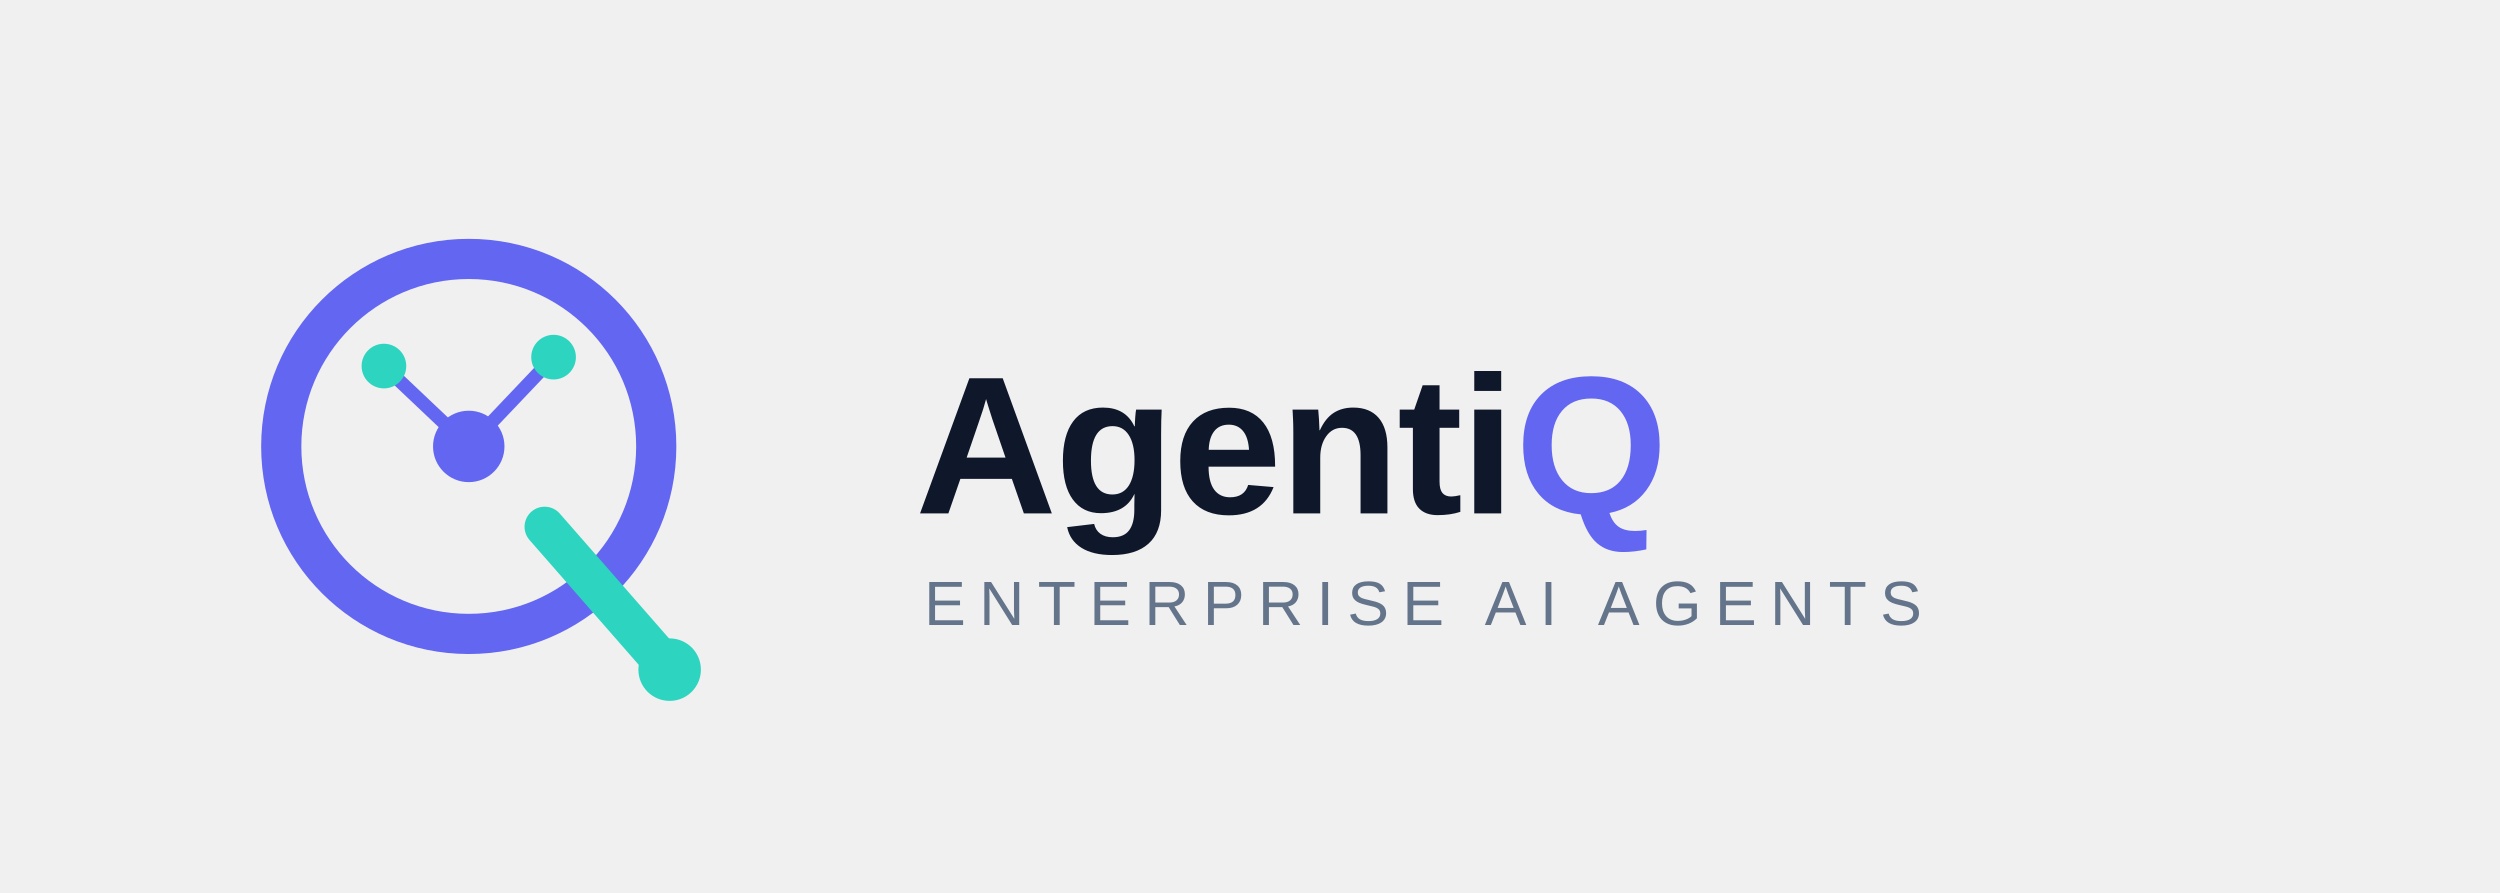
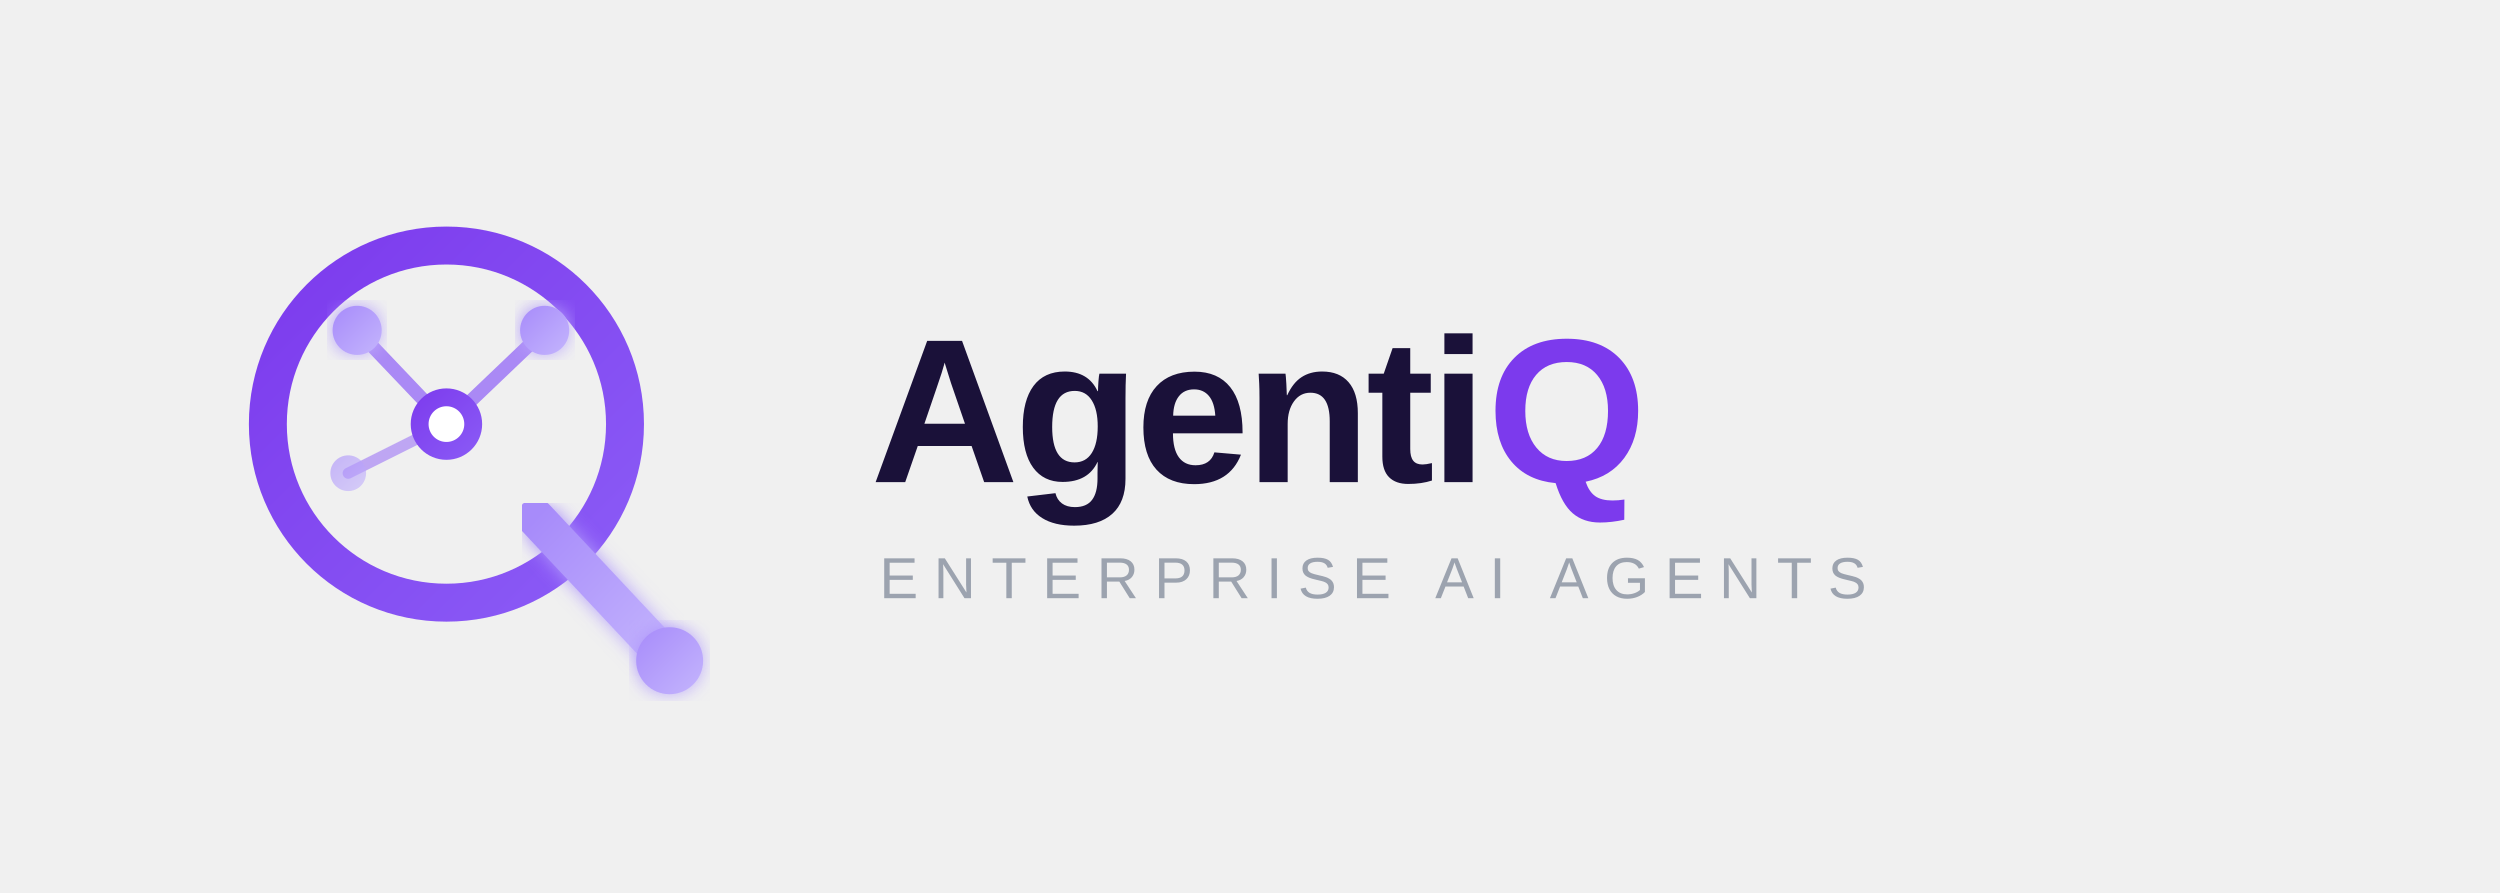
<svg xmlns="http://www.w3.org/2000/svg" width="560" height="200" viewBox="0 0 560 200">
+   <defs>
+     <linearGradient id="mark-grad" x1="0%" y1="0%" x2="100%" y2="100%">
+       <stop offset="0%" stop-color="#7C3AED" />
+       <stop offset="100%" stop-color="#8B5CF6" />
+     </linearGradient>
+     <linearGradient id="tail-grad-logo" x1="0%" y1="0%" x2="100%" y2="100%">
+       <stop offset="0%" stop-color="#A78BFA" />
+       <stop offset="100%" stop-color="#C4B5FD" />
+     </linearGradient>
+     <linearGradient id="node-grad-logo" x1="0%" y1="0%" x2="100%" y2="100%">
+       <stop offset="0%" stop-color="#A78BFA" />
+       <stop offset="100%" stop-color="#C4B5FD" />
+     </linearGradient>
+     <filter id="glow-logo">
+       <feGaussianBlur stdDeviation="2" result="blur" />
+       <feMerge>
+         <feMergeNode in="blur" />
+         <feMergeNode in="SourceGraphic" />
+       </feMerge>
+     </filter>
+   </defs>
  <g>
-     <circle cx="105" cy="100" r="42" fill="none" stroke="#6366F1" stroke-width="9" />
-     <line x1="122" y1="118" x2="150" y2="150" stroke="#2DD4BF" stroke-width="9" stroke-linecap="round" />
-     <circle cx="150" cy="150" r="7" fill="#2DD4BF" />
-     <line x1="105" y1="100" x2="86" y2="82" stroke="#6366F1" stroke-width="3" />
-     <line x1="105" y1="100" x2="124" y2="80" stroke="#6366F1" stroke-width="3" />
-     <circle cx="105" cy="100" r="8" fill="#6366F1" />
-     <circle cx="86" cy="82" r="5" fill="#2DD4BF" />
-     <circle cx="124" cy="80" r="5" fill="#2DD4BF" />
+     <circle cx="100" cy="95" r="40" fill="none" stroke="url(#mark-grad)" stroke-width="8.5" />
+     <line x1="120" y1="116" x2="150" y2="148" stroke="url(#tail-grad-logo)" stroke-width="8.5" stroke-linecap="round" filter="url(#glow-logo)" />
+     <circle cx="150" cy="148" r="7.5" fill="url(#node-grad-logo)" filter="url(#glow-logo)" />
+     <line x1="100" y1="95" x2="80" y2="74" stroke="#8B5CF6" stroke-width="3" stroke-linecap="round" opacity="0.7" />
+     <line x1="100" y1="95" x2="122" y2="74" stroke="#8B5CF6" stroke-width="3" stroke-linecap="round" opacity="0.7" />
+     <line x1="100" y1="95" x2="78" y2="106" stroke="#8B5CF6" stroke-width="2.5" stroke-linecap="round" opacity="0.5" />
+     <circle cx="100" cy="95" r="8" fill="url(#mark-grad)" />
+     <circle cx="100" cy="95" r="4" fill="white" />
+     <circle cx="80" cy="74" r="5.5" fill="url(#node-grad-logo)" filter="url(#glow-logo)" />
+     <circle cx="122" cy="74" r="5.5" fill="url(#node-grad-logo)" filter="url(#glow-logo)" />
+     <circle cx="78" cy="106" r="4" fill="url(#node-grad-logo)" opacity="0.6" />
  </g>
-   <text x="205" y="115" font-family="'Segoe UI', 'Helvetica Neue', Arial, sans-serif" font-size="44" font-weight="600" letter-spacing="-0.5" fill="#0F172A">Agenti<tspan fill="#6366F1">Q</tspan>
+   <text x="195" y="108" font-family="'Outfit', 'Segoe UI', 'Helvetica Neue', Arial, sans-serif" font-size="46" font-weight="700" letter-spacing="-1" fill="#1a1139">
+     Agenti<tspan fill="#7C3AED">Q</tspan>
  </text>
-   <text x="207" y="140" font-family="'Segoe UI', 'Helvetica Neue', Arial, sans-serif" font-size="14" font-weight="400" letter-spacing="3" fill="#64748B">ENTERPRISE AI AGENTS</text>
+   <text x="197" y="134" font-family="'Outfit', 'Segoe UI', 'Helvetica Neue', Arial, sans-serif" font-size="13" font-weight="500" letter-spacing="3.5" fill="#9CA3AF">
+     ENTERPRISE AI AGENTS
+   </text>
</svg>
